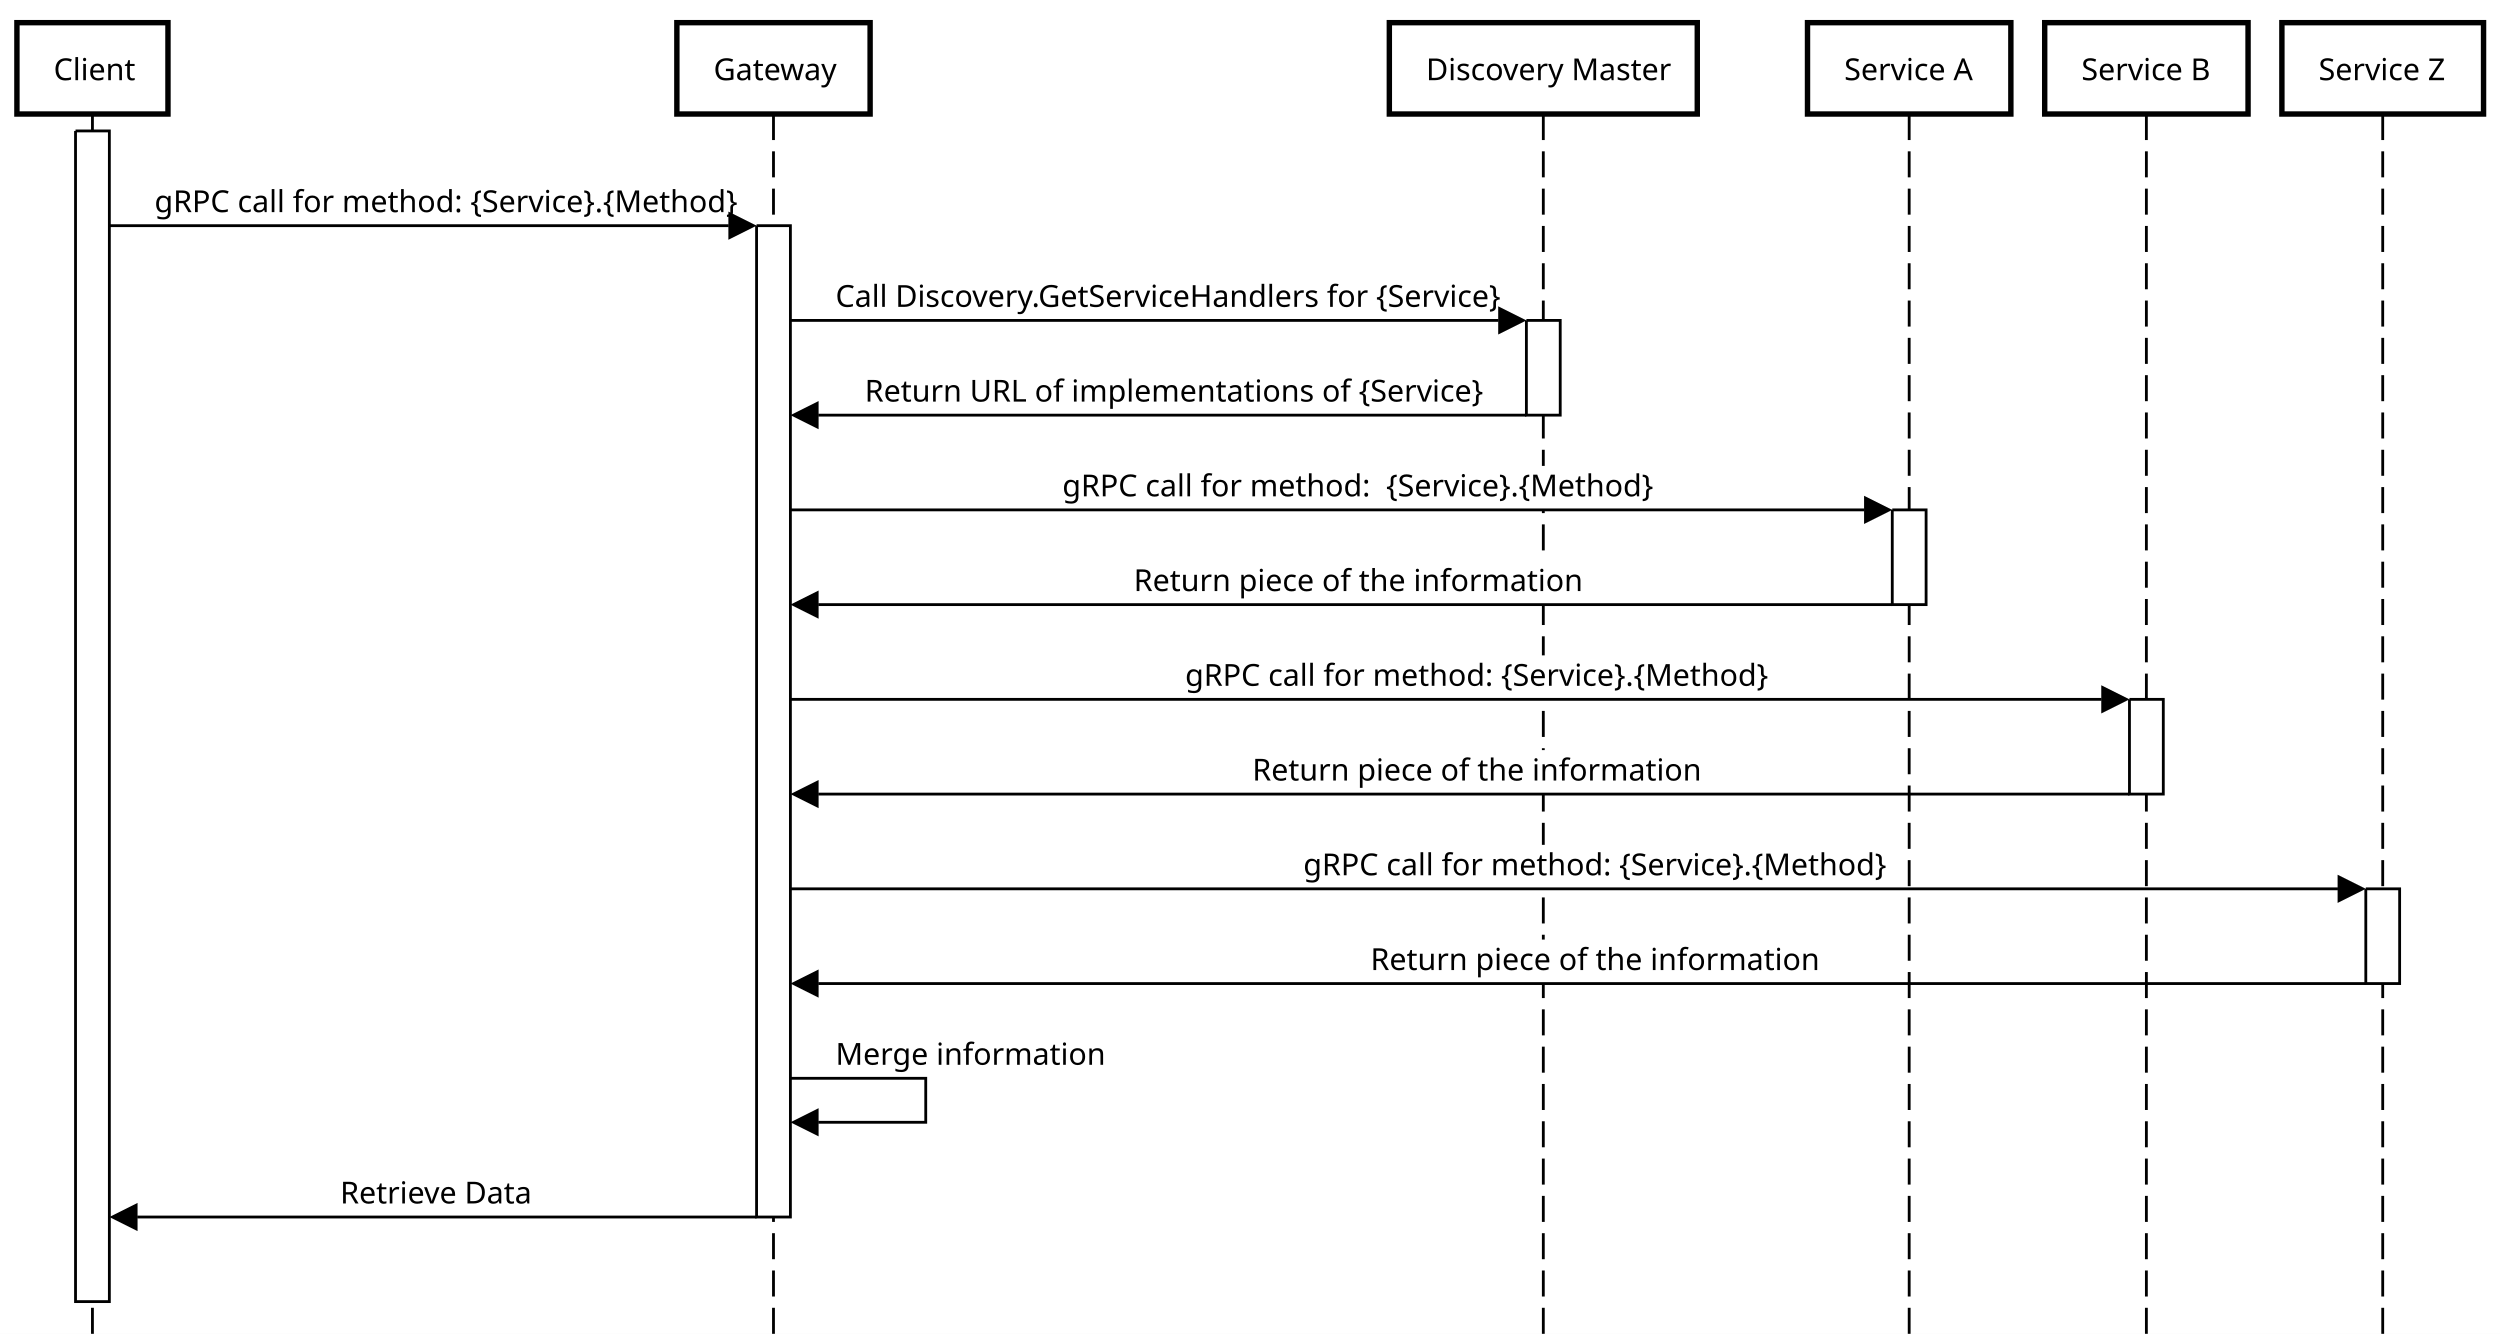
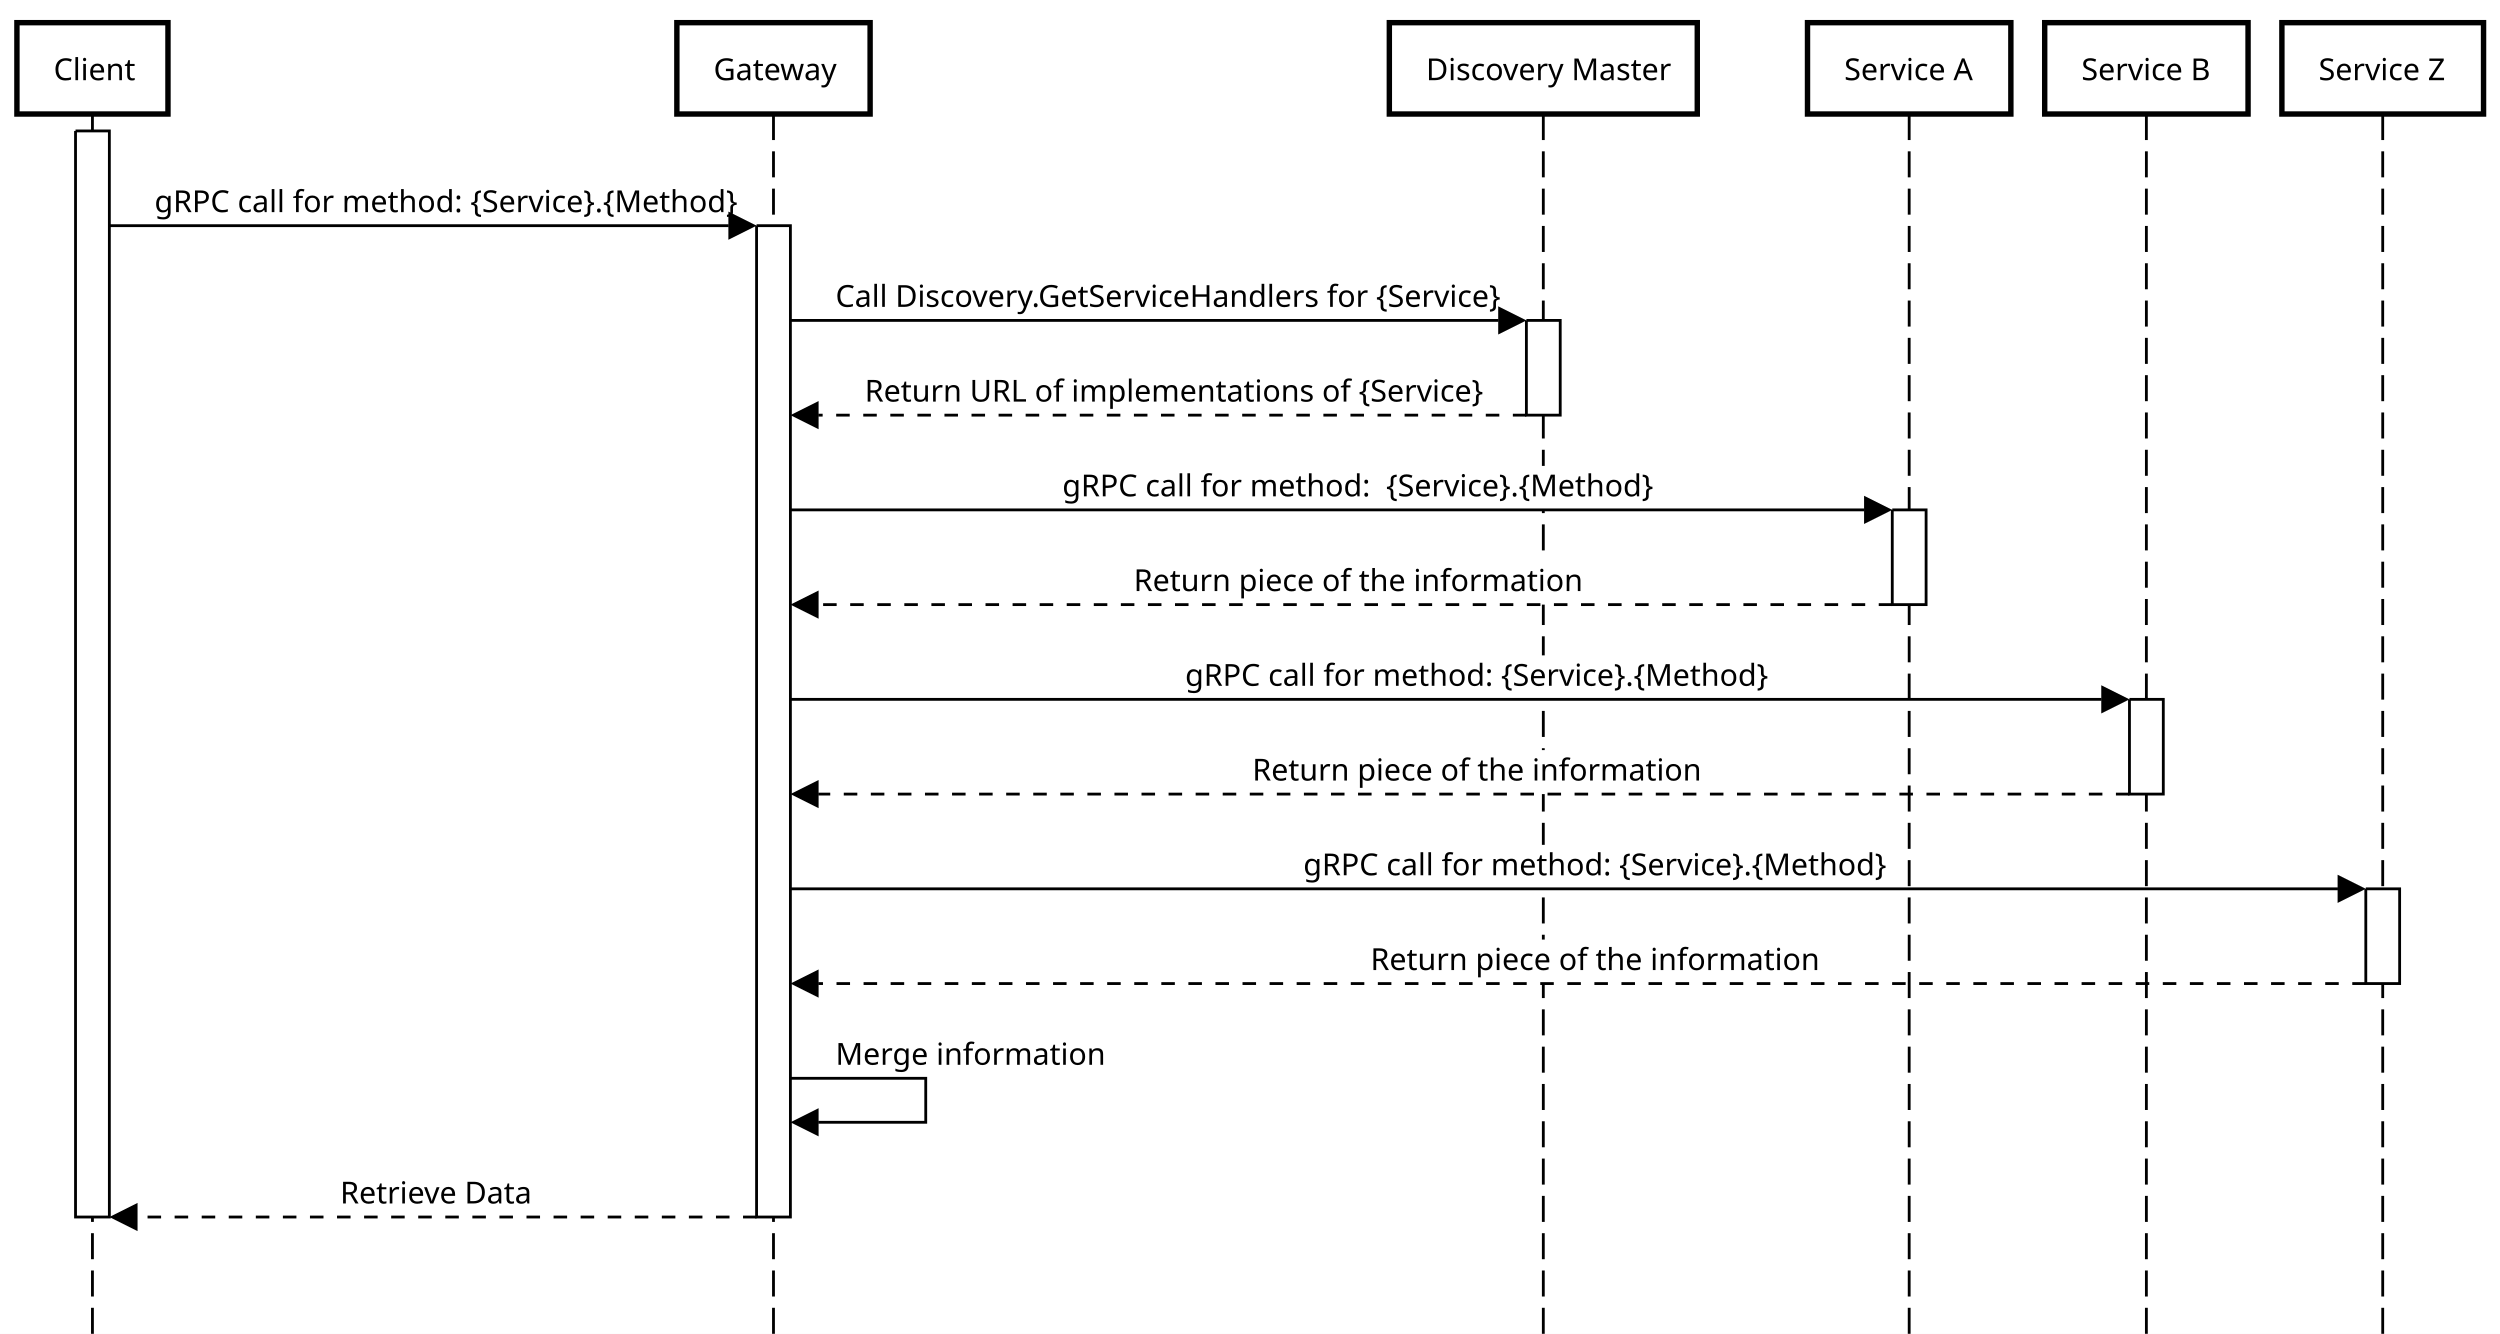
<svg xmlns="http://www.w3.org/2000/svg" version="1.1" width="1207" height="644">
  <defs />
  <g>
    <g />
    <g />
    <g />
    <g />
    <g />
    <g />
    <g />
    <g />
    <g />
    <g />
    <g />
    <g>
      <rect fill="white" stroke="none" x="0" y="0" width="1207" height="644" />
    </g>
    <g />
    <g>
      <path fill="none" stroke="black" paint-order="fill stroke markers" d=" M 44.631 55.05 L 44.631 644.75" stroke-miterlimit="10" stroke-width="1.361" stroke-dasharray="12.566,5.445" />
      <path fill="none" stroke="black" paint-order="fill stroke markers" d=" M 373.439 55.05 L 373.439 644.75" stroke-miterlimit="10" stroke-width="1.361" stroke-dasharray="12.566,5.445" />
      <path fill="none" stroke="black" paint-order="fill stroke markers" d=" M 745.11 55.05 L 745.11 644.75" stroke-miterlimit="10" stroke-width="1.361" stroke-dasharray="12.566,5.445" />
      <path fill="none" stroke="black" paint-order="fill stroke markers" d=" M 921.754 55.05 L 921.754 644.75" stroke-miterlimit="10" stroke-width="1.361" stroke-dasharray="12.566,5.445" />
      <path fill="none" stroke="black" paint-order="fill stroke markers" d=" M 1036.271 55.05 L 1036.271 644.75" stroke-miterlimit="10" stroke-width="1.361" stroke-dasharray="12.566,5.445" />
      <path fill="none" stroke="black" paint-order="fill stroke markers" d=" M 1150.377 55.05 L 1150.377 644.75" stroke-miterlimit="10" stroke-width="1.361" stroke-dasharray="12.566,5.445" />
    </g>
    <g>
      <path fill="none" stroke="none" />
      <g>
        <path fill="white" stroke="black" paint-order="fill stroke markers" d=" M 8.168 10.945 L 81.095 10.945 L 81.095 55.05 L 8.168 55.05 L 8.168 10.945 Z" stroke-miterlimit="10" stroke-width="2.614" stroke-dasharray="" />
      </g>
      <g>
        <g />
        <text fill="black" stroke="none" font-family="sans-serif" font-size="11pt" font-style="normal" font-weight="normal" text-decoration="normal" x="25.891" y="38.714" text-anchor="start" dominant-baseline="alphabetic" xml:space="preserve">Client</text>
      </g>
      <path fill="none" stroke="none" />
      <g>
        <path fill="white" stroke="black" paint-order="fill stroke markers" d=" M 326.789 10.945 L 420.089 10.945 L 420.089 55.05 L 326.789 55.05 L 326.789 10.945 Z" stroke-miterlimit="10" stroke-width="2.614" stroke-dasharray="" />
      </g>
      <g>
        <g />
        <text fill="black" stroke="none" font-family="sans-serif" font-size="11pt" font-style="normal" font-weight="normal" text-decoration="normal" x="344.513" y="38.714" text-anchor="start" dominant-baseline="alphabetic" xml:space="preserve">Gateway</text>
      </g>
      <path fill="none" stroke="none" />
      <g>
        <path fill="white" stroke="black" paint-order="fill stroke markers" d=" M 670.772 10.945 L 819.448 10.945 L 819.448 55.05 L 670.772 55.05 L 670.772 10.945 Z" stroke-miterlimit="10" stroke-width="2.614" stroke-dasharray="" />
      </g>
      <g>
        <g />
        <text fill="black" stroke="none" font-family="sans-serif" font-size="11pt" font-style="normal" font-weight="normal" text-decoration="normal" x="688.496" y="38.714" text-anchor="start" dominant-baseline="alphabetic" xml:space="preserve">Discovery Master</text>
      </g>
      <path fill="none" stroke="none" />
      <g>
        <path fill="white" stroke="black" paint-order="fill stroke markers" d=" M 872.663 10.945 L 970.845 10.945 L 970.845 55.05 L 872.663 55.05 L 872.663 10.945 Z" stroke-miterlimit="10" stroke-width="2.614" stroke-dasharray="" />
      </g>
      <g>
        <g />
        <text fill="black" stroke="none" font-family="sans-serif" font-size="11pt" font-style="normal" font-weight="normal" text-decoration="normal" x="890.387" y="38.714" text-anchor="start" dominant-baseline="alphabetic" xml:space="preserve">Service A</text>
      </g>
      <path fill="none" stroke="none" />
      <g>
        <path fill="white" stroke="black" paint-order="fill stroke markers" d=" M 987.18 10.945 L 1085.362 10.945 L 1085.362 55.05 L 987.18 55.05 L 987.18 10.945 Z" stroke-miterlimit="10" stroke-width="2.614" stroke-dasharray="" />
      </g>
      <g>
        <g />
        <text fill="black" stroke="none" font-family="sans-serif" font-size="11pt" font-style="normal" font-weight="normal" text-decoration="normal" x="1004.904" y="38.714" text-anchor="start" dominant-baseline="alphabetic" xml:space="preserve">Service B</text>
      </g>
      <path fill="none" stroke="none" />
      <g>
        <path fill="white" stroke="black" paint-order="fill stroke markers" d=" M 1101.697 10.945 L 1199.056 10.945 L 1199.056 55.05 L 1101.697 55.05 L 1101.697 10.945 Z" stroke-miterlimit="10" stroke-width="2.614" stroke-dasharray="" />
      </g>
      <g>
        <g />
        <text fill="black" stroke="none" font-family="sans-serif" font-size="11pt" font-style="normal" font-weight="normal" text-decoration="normal" x="1119.421" y="38.714" text-anchor="start" dominant-baseline="alphabetic" xml:space="preserve">Service Z</text>
      </g>
    </g>
    <g>
-       <path fill="white" stroke="black" paint-order="fill stroke markers" d=" M 36.464 63.217 L 52.799 63.217 L 52.799 628.415 L 36.464 628.415 L 36.464 63.217" stroke-miterlimit="10" stroke-width="1.361" stroke-dasharray="" />
+       <path fill="white" stroke="black" paint-order="fill stroke markers" d=" M 36.464 63.217 L 52.799 63.217 L 52.799 587.577 L 36.464 587.577 L 36.464 63.217" stroke-miterlimit="10" stroke-width="1.361" stroke-dasharray="" />
      <path fill="white" stroke="black" paint-order="fill stroke markers" d=" M 365.271 108.956 L 381.607 108.956 L 381.607 587.577 L 365.271 587.577 L 365.271 108.956" stroke-miterlimit="10" stroke-width="1.361" stroke-dasharray="" />
      <path fill="white" stroke="black" paint-order="fill stroke markers" d=" M 736.942 154.694 L 753.277 154.694 L 753.277 200.433 L 736.942 200.433 L 736.942 154.694" stroke-miterlimit="10" stroke-width="1.361" stroke-dasharray="" />
      <path fill="white" stroke="black" paint-order="fill stroke markers" d=" M 913.587 246.172 L 929.922 246.172 L 929.922 291.91 L 913.587 291.91 L 913.587 246.172" stroke-miterlimit="10" stroke-width="1.361" stroke-dasharray="" />
      <path fill="white" stroke="black" paint-order="fill stroke markers" d=" M 1028.104 337.649 L 1044.439 337.649 L 1044.439 383.387 L 1028.104 383.387 L 1028.104 337.649" stroke-miterlimit="10" stroke-width="1.361" stroke-dasharray="" />
      <path fill="white" stroke="black" paint-order="fill stroke markers" d=" M 1142.209 429.126 L 1158.544 429.126 L 1158.544 474.864 L 1142.209 474.864 L 1142.209 429.126" stroke-miterlimit="10" stroke-width="1.361" stroke-dasharray="" />
      <g>
        <g>
          <rect fill="white" stroke="none" x="72.129" y="87.72" width="273.812" height="21.236" />
        </g>
        <text fill="black" stroke="none" font-family="sans-serif" font-size="11pt" font-style="normal" font-weight="normal" text-decoration="normal" x="74.579" y="102.422" text-anchor="start" dominant-baseline="alphabetic" xml:space="preserve">gRPC call for method: {Service}.{Method}</text>
      </g>
      <g>
        <path fill="none" stroke="black" paint-order="fill stroke markers" d=" M 52.799 108.956 L 351.822 108.956" stroke-miterlimit="10" stroke-width="1.361" stroke-dasharray="" />
        <g transform="translate(365.2715,108.9558) translate(-365.2715,-108.9558)">
          <path fill="black" stroke="none" paint-order="stroke fill markers" d=" M 351.659 102.149 L 365.271 108.956 L 351.659 115.762 Z" />
        </g>
      </g>
      <g>
        <g>
          <rect fill="white" stroke="none" x="400.937" y="133.459" width="316.676" height="21.236" />
        </g>
        <text fill="black" stroke="none" font-family="sans-serif" font-size="11pt" font-style="normal" font-weight="normal" text-decoration="normal" x="403.387" y="148.16" text-anchor="start" dominant-baseline="alphabetic" xml:space="preserve">Call Discovery.GetServiceHandlers for {Service}</text>
      </g>
      <g>
        <path fill="none" stroke="black" paint-order="fill stroke markers" d=" M 381.607 154.694 L 723.493 154.694" stroke-miterlimit="10" stroke-width="1.361" stroke-dasharray="" />
        <g transform="translate(736.9423,154.6944) translate(-736.9423,-154.6944)">
          <path fill="black" stroke="none" paint-order="stroke fill markers" d=" M 723.33 147.888 L 736.942 154.694 L 723.33 161.501 Z" />
        </g>
      </g>
      <g>
        <g>
          <rect fill="white" stroke="none" x="415.042" y="179.197" width="288.465" height="21.236" />
        </g>
        <text fill="black" stroke="none" font-family="sans-serif" font-size="11pt" font-style="normal" font-weight="normal" text-decoration="normal" x="417.492" y="193.899" text-anchor="start" dominant-baseline="alphabetic" xml:space="preserve">Return URL of implementations of {Service}</text>
      </g>
      <g>
-         <path fill="none" stroke="black" paint-order="fill stroke markers" d=" M 736.942 200.433 L 395.056 200.433" stroke-miterlimit="10" stroke-width="1.361" stroke-dasharray="" />
+         <path fill="none" stroke="black" paint-order="fill stroke markers" d=" M 736.942 200.433 L 395.056 200.433" stroke-miterlimit="10" stroke-width="1.361" stroke-dasharray="6.534" />
        <g transform="translate(381.6067,200.4329) translate(-381.6067,-200.4329)">
          <path fill="black" stroke="none" paint-order="stroke fill markers" d=" M 395.219 193.627 L 381.607 200.433 L 395.219 207.239 Z" />
        </g>
      </g>
      <g>
        <g>
          <rect fill="white" stroke="none" x="506.617" y="224.936" width="281.958" height="21.236" />
        </g>
        <text fill="black" stroke="none" font-family="sans-serif" font-size="11pt" font-style="normal" font-weight="normal" text-decoration="normal" x="509.068" y="239.637" text-anchor="start" dominant-baseline="alphabetic" xml:space="preserve"> gRPC call for method:  {Service}.{Method}</text>
      </g>
      <g>
        <path fill="none" stroke="black" paint-order="fill stroke markers" d=" M 381.607 246.172 L 900.137 246.172" stroke-miterlimit="10" stroke-width="1.361" stroke-dasharray="" />
        <g transform="translate(913.5867,246.1715) translate(-913.5867,-246.1715)">
          <path fill="black" stroke="none" paint-order="stroke fill markers" d=" M 899.974 239.365 L 913.587 246.172 L 899.974 252.978 Z" />
        </g>
      </g>
      <g>
        <g>
          <rect fill="white" stroke="none" x="544.914" y="270.674" width="205.366" height="21.236" />
        </g>
        <text fill="black" stroke="none" font-family="sans-serif" font-size="11pt" font-style="normal" font-weight="normal" text-decoration="normal" x="547.364" y="285.376" text-anchor="start" dominant-baseline="alphabetic" xml:space="preserve">Return piece of the information</text>
      </g>
      <g>
-         <path fill="none" stroke="black" paint-order="fill stroke markers" d=" M 913.587 291.91 L 395.056 291.91" stroke-miterlimit="10" stroke-width="1.361" stroke-dasharray="" />
+         <path fill="none" stroke="black" paint-order="fill stroke markers" d=" M 913.587 291.91 L 395.056 291.91" stroke-miterlimit="10" stroke-width="1.361" stroke-dasharray="6.534" />
        <g transform="translate(381.6067,291.9101) translate(-381.6067,-291.9101)">
          <path fill="black" stroke="none" paint-order="stroke fill markers" d=" M 395.219 285.104 L 381.607 291.91 L 395.219 298.716 Z" />
        </g>
      </g>
      <g>
        <g>
          <rect fill="white" stroke="none" x="565.912" y="316.413" width="277.885" height="21.236" />
        </g>
        <text fill="black" stroke="none" font-family="sans-serif" font-size="11pt" font-style="normal" font-weight="normal" text-decoration="normal" x="568.363" y="331.115" text-anchor="start" dominant-baseline="alphabetic" xml:space="preserve"> gRPC call for method: {Service}.{Method}</text>
      </g>
      <g>
        <path fill="none" stroke="black" paint-order="fill stroke markers" d=" M 381.607 337.649 L 1014.654 337.649" stroke-miterlimit="10" stroke-width="1.361" stroke-dasharray="" />
        <g transform="translate(1028.104,337.6487) translate(-1028.104,-337.6487)">
          <path fill="black" stroke="none" paint-order="stroke fill markers" d=" M 1014.491 330.842 L 1028.104 337.649 L 1014.491 344.455 Z" />
        </g>
      </g>
      <g>
        <g>
          <rect fill="white" stroke="none" x="602.172" y="362.151" width="205.366" height="21.236" />
        </g>
        <text fill="black" stroke="none" font-family="sans-serif" font-size="11pt" font-style="normal" font-weight="normal" text-decoration="normal" x="604.623" y="376.853" text-anchor="start" dominant-baseline="alphabetic" xml:space="preserve">Return piece of the information</text>
      </g>
      <g>
-         <path fill="none" stroke="black" paint-order="fill stroke markers" d=" M 1028.104 383.387 L 395.056 383.387" stroke-miterlimit="10" stroke-width="1.361" stroke-dasharray="" />
+         <path fill="none" stroke="black" paint-order="fill stroke markers" d=" M 1028.104 383.387 L 395.056 383.387" stroke-miterlimit="10" stroke-width="1.361" stroke-dasharray="6.534" />
        <g transform="translate(381.6067,383.3872) translate(-381.6067,-383.3872)">
          <path fill="black" stroke="none" paint-order="stroke fill markers" d=" M 395.219 376.581 L 381.607 383.387 L 395.219 390.194 Z" />
        </g>
      </g>
      <g>
        <g>
          <rect fill="white" stroke="none" x="622.965" y="407.89" width="277.885" height="21.236" />
        </g>
        <text fill="black" stroke="none" font-family="sans-serif" font-size="11pt" font-style="normal" font-weight="normal" text-decoration="normal" x="625.415" y="422.592" text-anchor="start" dominant-baseline="alphabetic" xml:space="preserve"> gRPC call for method: {Service}.{Method}</text>
      </g>
      <g>
        <path fill="none" stroke="black" paint-order="fill stroke markers" d=" M 381.607 429.126 L 1128.76 429.126" stroke-miterlimit="10" stroke-width="1.361" stroke-dasharray="" />
        <g transform="translate(1142.209,429.1258) translate(-1142.209,-429.1258)">
          <path fill="black" stroke="none" paint-order="stroke fill markers" d=" M 1128.596 422.319 L 1142.209 429.126 L 1128.596 435.932 Z" />
        </g>
      </g>
      <g>
        <g>
          <rect fill="white" stroke="none" x="659.225" y="453.629" width="205.366" height="21.236" />
        </g>
        <text fill="black" stroke="none" font-family="sans-serif" font-size="11pt" font-style="normal" font-weight="normal" text-decoration="normal" x="661.675" y="468.33" text-anchor="start" dominant-baseline="alphabetic" xml:space="preserve">Return piece of the information</text>
      </g>
      <g>
-         <path fill="none" stroke="black" paint-order="fill stroke markers" d=" M 1142.209 474.864 L 395.056 474.864" stroke-miterlimit="10" stroke-width="1.361" stroke-dasharray="" />
+         <path fill="none" stroke="black" paint-order="fill stroke markers" d=" M 1142.209 474.864 L 395.056 474.864" stroke-miterlimit="10" stroke-width="1.361" stroke-dasharray="6.534" />
        <g transform="translate(381.6067,474.8644) translate(-381.6067,-474.8644)">
          <path fill="black" stroke="none" paint-order="stroke fill markers" d=" M 395.219 468.058 L 381.607 474.864 L 395.219 481.671 Z" />
        </g>
      </g>
      <g>
        <g>
          <rect fill="white" stroke="none" x="400.937" y="499.367" width="123.047" height="21.236" />
        </g>
        <text fill="black" stroke="none" font-family="sans-serif" font-size="11pt" font-style="normal" font-weight="normal" text-decoration="normal" x="403.387" y="514.069" text-anchor="start" dominant-baseline="alphabetic" xml:space="preserve">Merge information</text>
      </g>
      <g>
        <path fill="none" stroke="black" paint-order="fill stroke markers" d=" M 381.607 520.603 L 446.947 520.603 L 446.947 541.839 L 395.056 541.839" stroke-miterlimit="10" stroke-width="1.361" stroke-dasharray="" />
        <g transform="translate(381.6067,541.8387) translate(-381.6067,-541.8387)">
          <path fill="black" stroke="none" paint-order="stroke fill markers" d=" M 395.219 535.032 L 381.607 541.839 L 395.219 548.645 Z" />
        </g>
      </g>
      <g>
        <g>
          <rect fill="white" stroke="none" x="161.771" y="566.341" width="94.528" height="21.236" />
        </g>
        <text fill="black" stroke="none" font-family="sans-serif" font-size="11pt" font-style="normal" font-weight="normal" text-decoration="normal" x="164.221" y="581.043" text-anchor="start" dominant-baseline="alphabetic" xml:space="preserve">Retrieve Data</text>
      </g>
      <g>
-         <path fill="none" stroke="black" paint-order="fill stroke markers" d=" M 365.271 587.577 L 66.248 587.577" stroke-miterlimit="10" stroke-width="1.361" stroke-dasharray="" />
+         <path fill="none" stroke="black" paint-order="fill stroke markers" d=" M 365.271 587.577 L 66.248 587.577" stroke-miterlimit="10" stroke-width="1.361" stroke-dasharray="6.534" />
        <g transform="translate(52.79905,587.5773) translate(-52.79905,-587.5773)">
          <path fill="black" stroke="none" paint-order="stroke fill markers" d=" M 66.412 580.771 L 52.799 587.577 L 66.412 594.384 Z" />
        </g>
      </g>
    </g>
    <g />
    <g />
    <g />
    <g />
    <g />
    <g />
  </g>
</svg>
